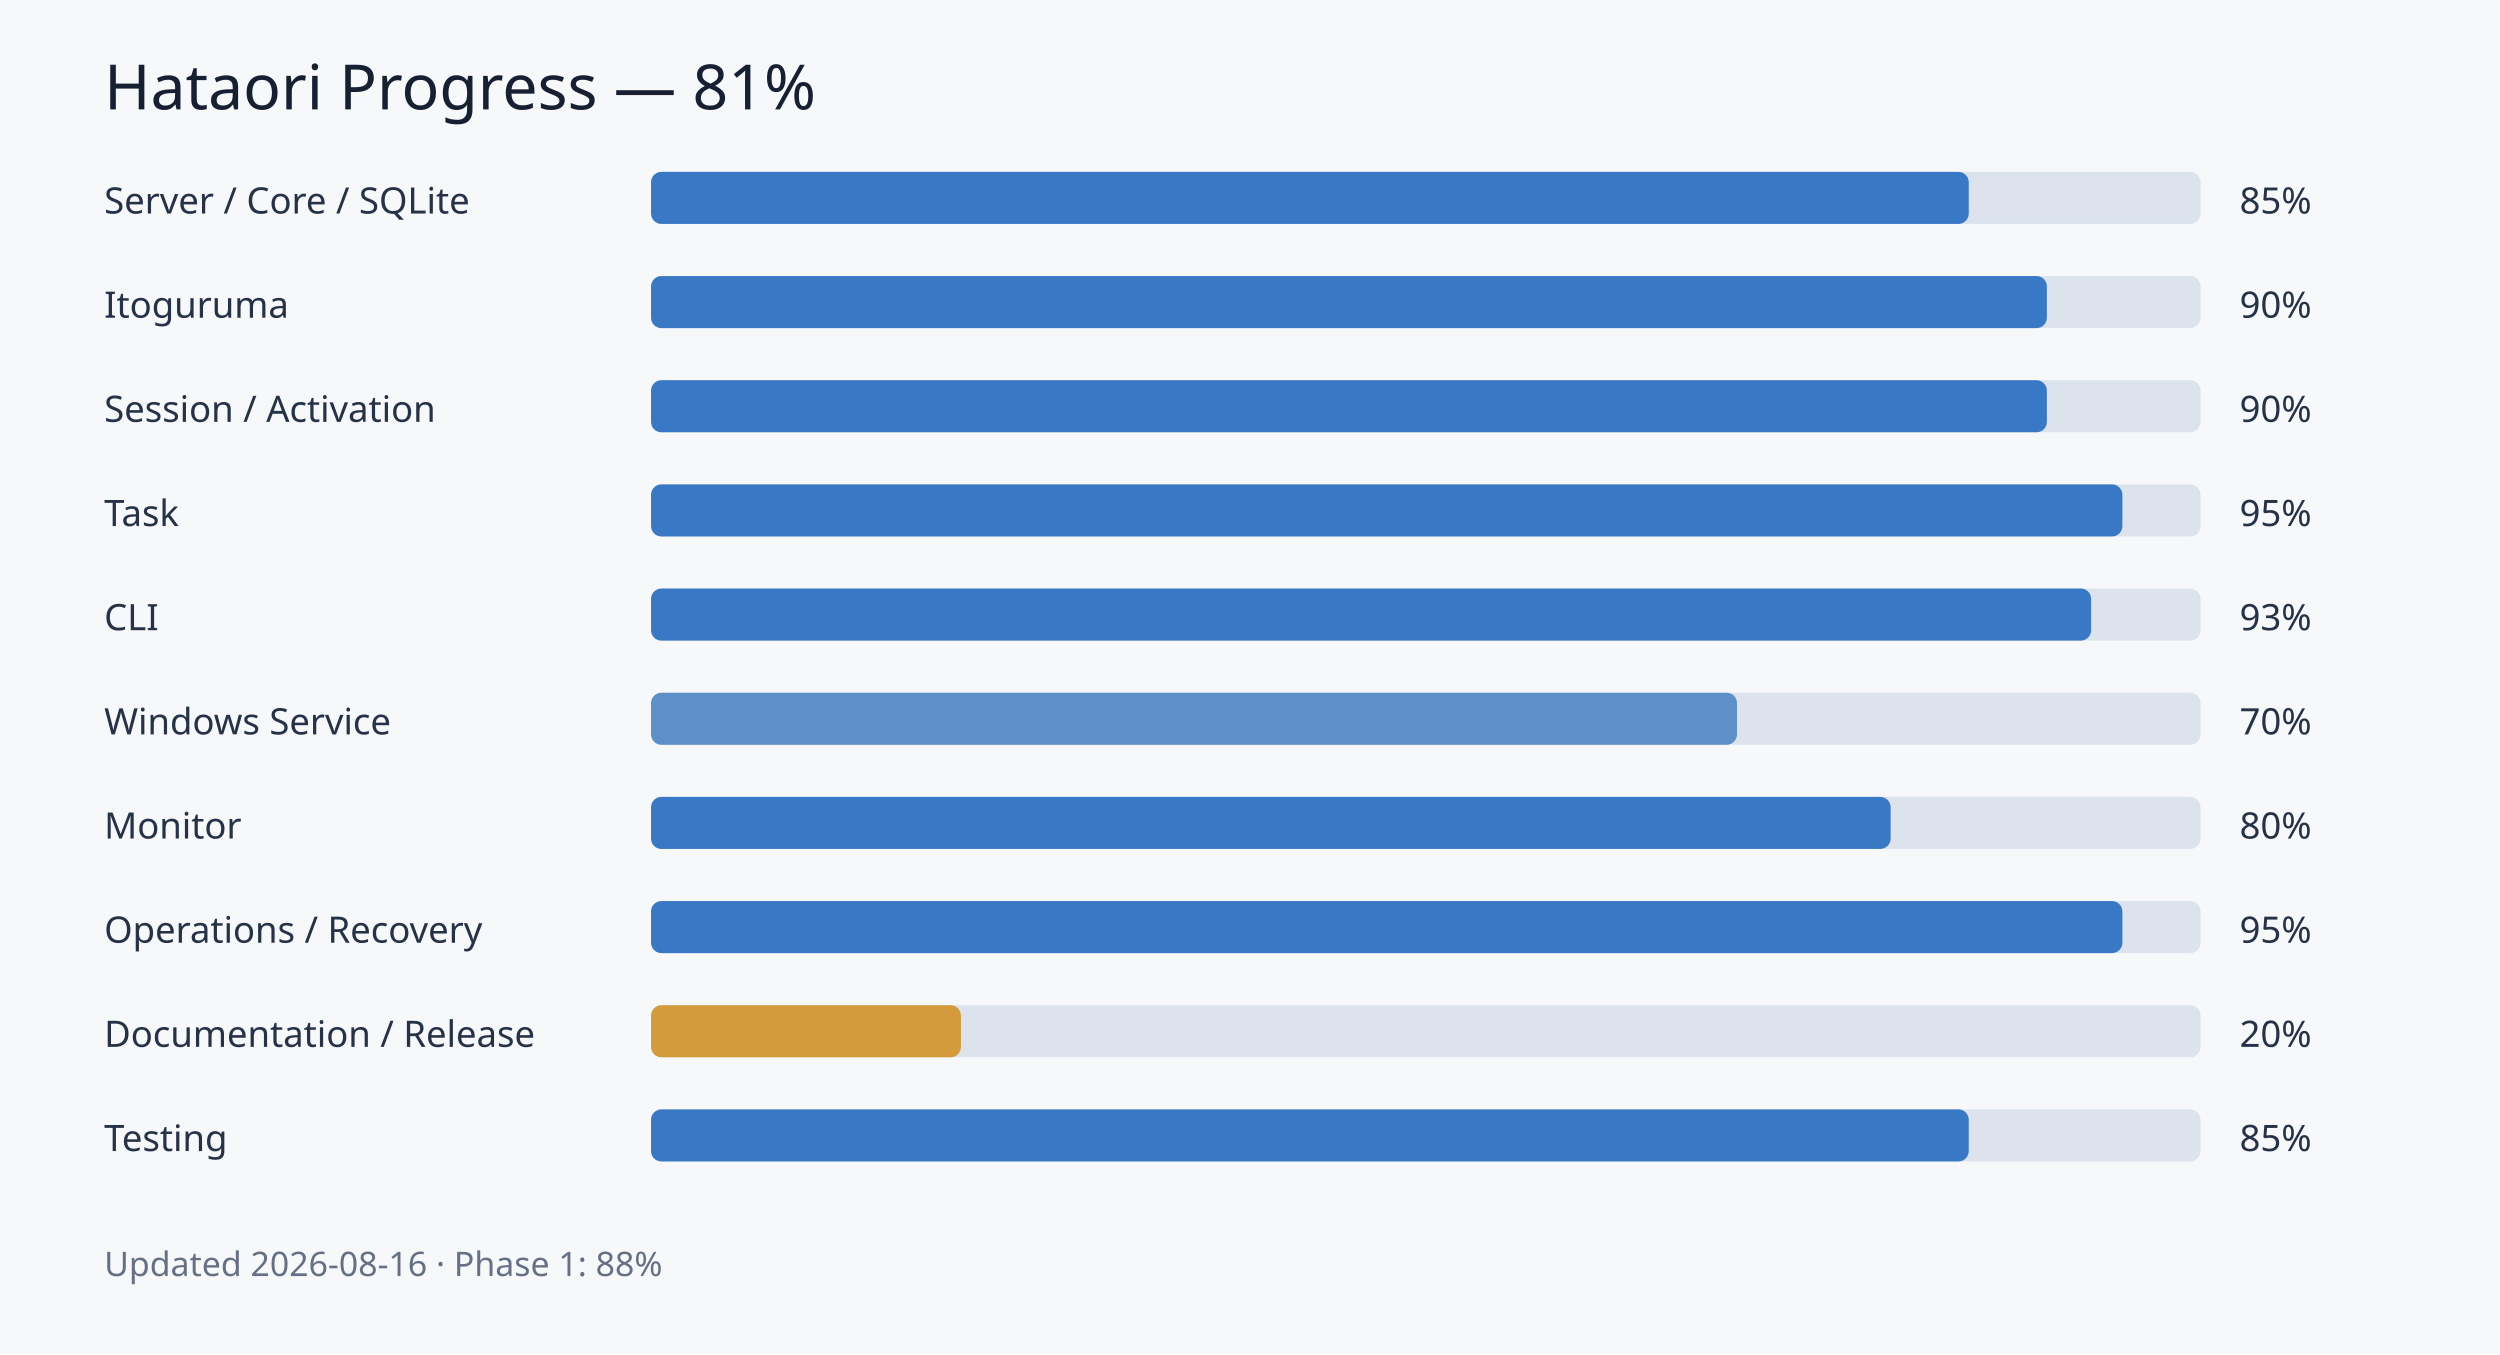
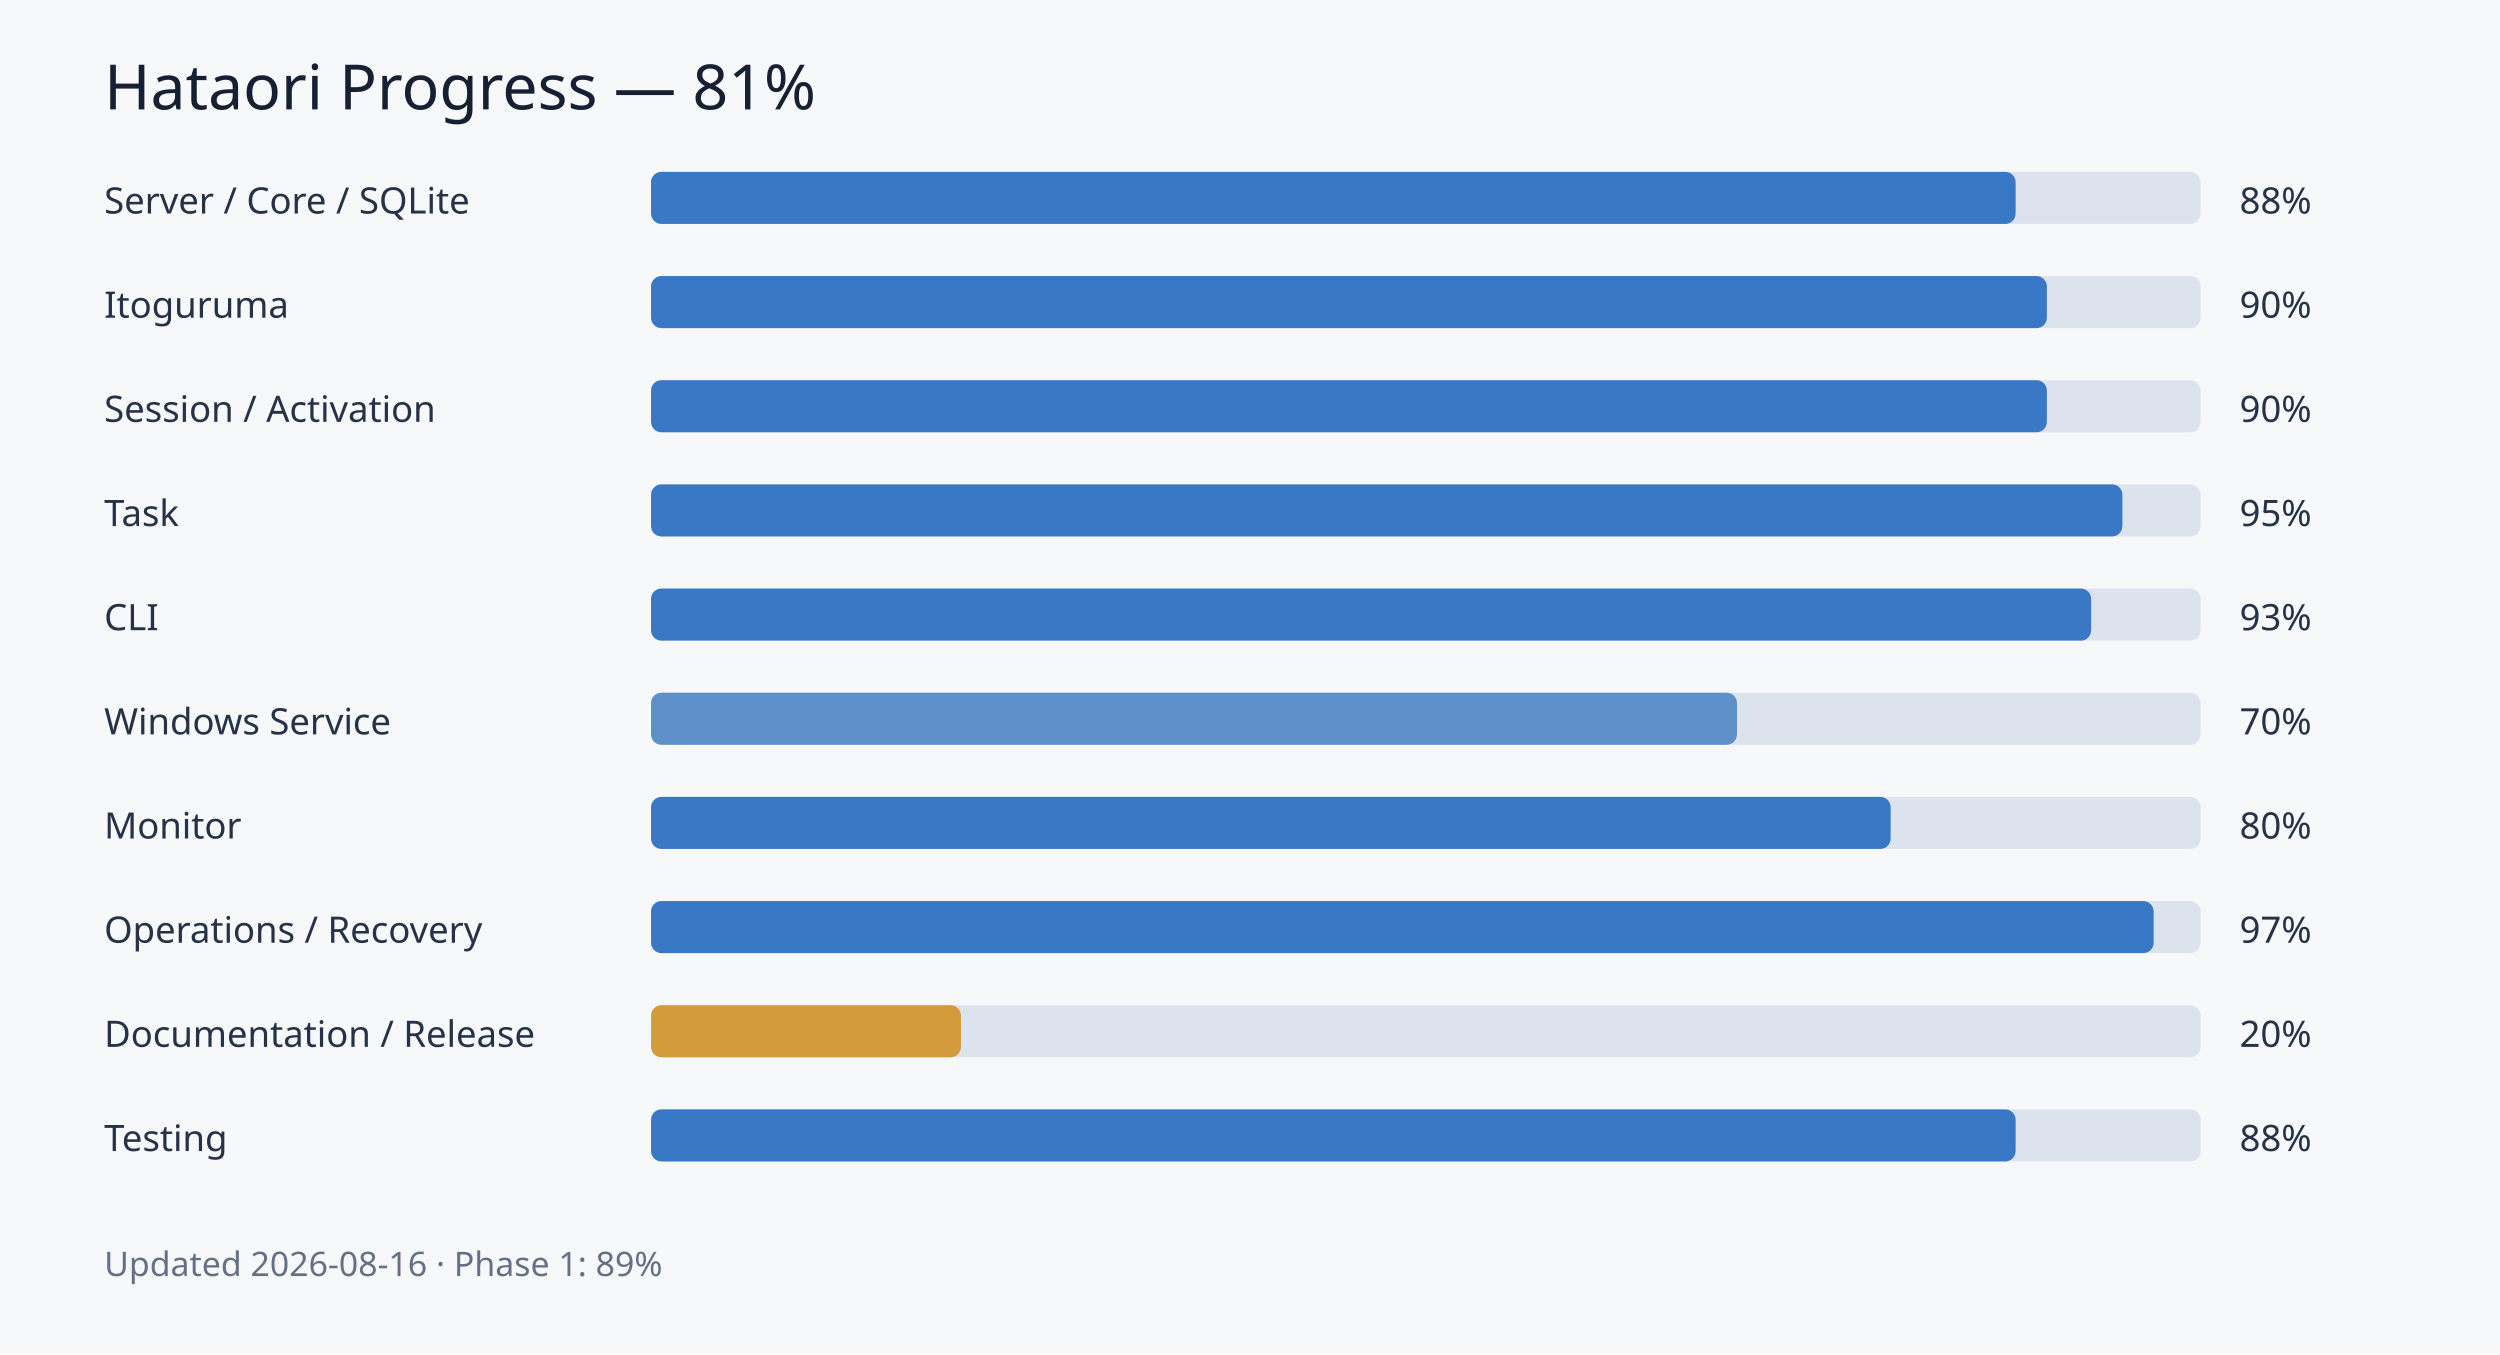
<svg xmlns="http://www.w3.org/2000/svg" width="960" height="520" viewBox="0 0 960 520">
  <rect width="960" height="520" fill="#f7f8fa" />
  <text x="40" y="42" font-family="Segoe UI, sans-serif" font-size="24" fill="#172033">Hataori Progress — 81%</text>
  <g font-family="Segoe UI, sans-serif" font-size="14" fill="#263247">
    <text x="40" y="82">Server / Core / SQLite</text>
    <rect x="250" y="66" width="595" height="20" rx="4" fill="#dce3ed" />
-     <rect x="250" y="66" width="506" height="20" rx="4" fill="#3978c5" />
-     <text x="860" y="82">85%</text>
+     <rect x="250" y="66" width="524" height="20" rx="4" fill="#3978c5" />
+     <text x="860" y="82">88%</text>
    <text x="40" y="122">Itoguruma</text>
    <rect x="250" y="106" width="595" height="20" rx="4" fill="#dce3ed" />
    <rect x="250" y="106" width="536" height="20" rx="4" fill="#3978c5" />
    <text x="860" y="122">90%</text>
    <text x="40" y="162">Session / Activation</text>
    <rect x="250" y="146" width="595" height="20" rx="4" fill="#dce3ed" />
    <rect x="250" y="146" width="536" height="20" rx="4" fill="#3978c5" />
    <text x="860" y="162">90%</text>
    <text x="40" y="202">Task</text>
    <rect x="250" y="186" width="595" height="20" rx="4" fill="#dce3ed" />
    <rect x="250" y="186" width="565" height="20" rx="4" fill="#3978c5" />
    <text x="860" y="202">95%</text>
    <text x="40" y="242">CLI</text>
    <rect x="250" y="226" width="595" height="20" rx="4" fill="#dce3ed" />
    <rect x="250" y="226" width="553" height="20" rx="4" fill="#3978c5" />
    <text x="860" y="242">93%</text>
    <text x="40" y="282">Windows Service</text>
    <rect x="250" y="266" width="595" height="20" rx="4" fill="#dce3ed" />
    <rect x="250" y="266" width="417" height="20" rx="4" fill="#5d8fc8" />
    <text x="860" y="282">70%</text>
    <text x="40" y="322">Monitor</text>
    <rect x="250" y="306" width="595" height="20" rx="4" fill="#dce3ed" />
    <rect x="250" y="306" width="476" height="20" rx="4" fill="#3978c5" />
    <text x="860" y="322">80%</text>
    <text x="40" y="362">Operations / Recovery</text>
    <rect x="250" y="346" width="595" height="20" rx="4" fill="#dce3ed" />
-     <rect x="250" y="346" width="565" height="20" rx="4" fill="#3978c5" />
-     <text x="860" y="362">95%</text>
+     <rect x="250" y="346" width="577" height="20" rx="4" fill="#3978c5" />
+     <text x="860" y="362">97%</text>
    <text x="40" y="402">Documentation / Release</text>
    <rect x="250" y="386" width="595" height="20" rx="4" fill="#dce3ed" />
    <rect x="250" y="386" width="119" height="20" rx="4" fill="#d39b3b" />
    <text x="860" y="402">20%</text>
    <text x="40" y="442">Testing</text>
    <rect x="250" y="426" width="595" height="20" rx="4" fill="#dce3ed" />
-     <rect x="250" y="426" width="506" height="20" rx="4" fill="#3978c5" />
-     <text x="860" y="442">85%</text>
+     <rect x="250" y="426" width="524" height="20" rx="4" fill="#3978c5" />
+     <text x="860" y="442">88%</text>
  </g>
-   <text x="40" y="490" font-family="Segoe UI, sans-serif" font-size="13" fill="#657087">Updated 2026-08-16 · Phase 1: 88%</text>
+   <text x="40" y="490" font-family="Segoe UI, sans-serif" font-size="13" fill="#657087">Updated 2026-08-16 · Phase 1: 89%</text>
</svg>
